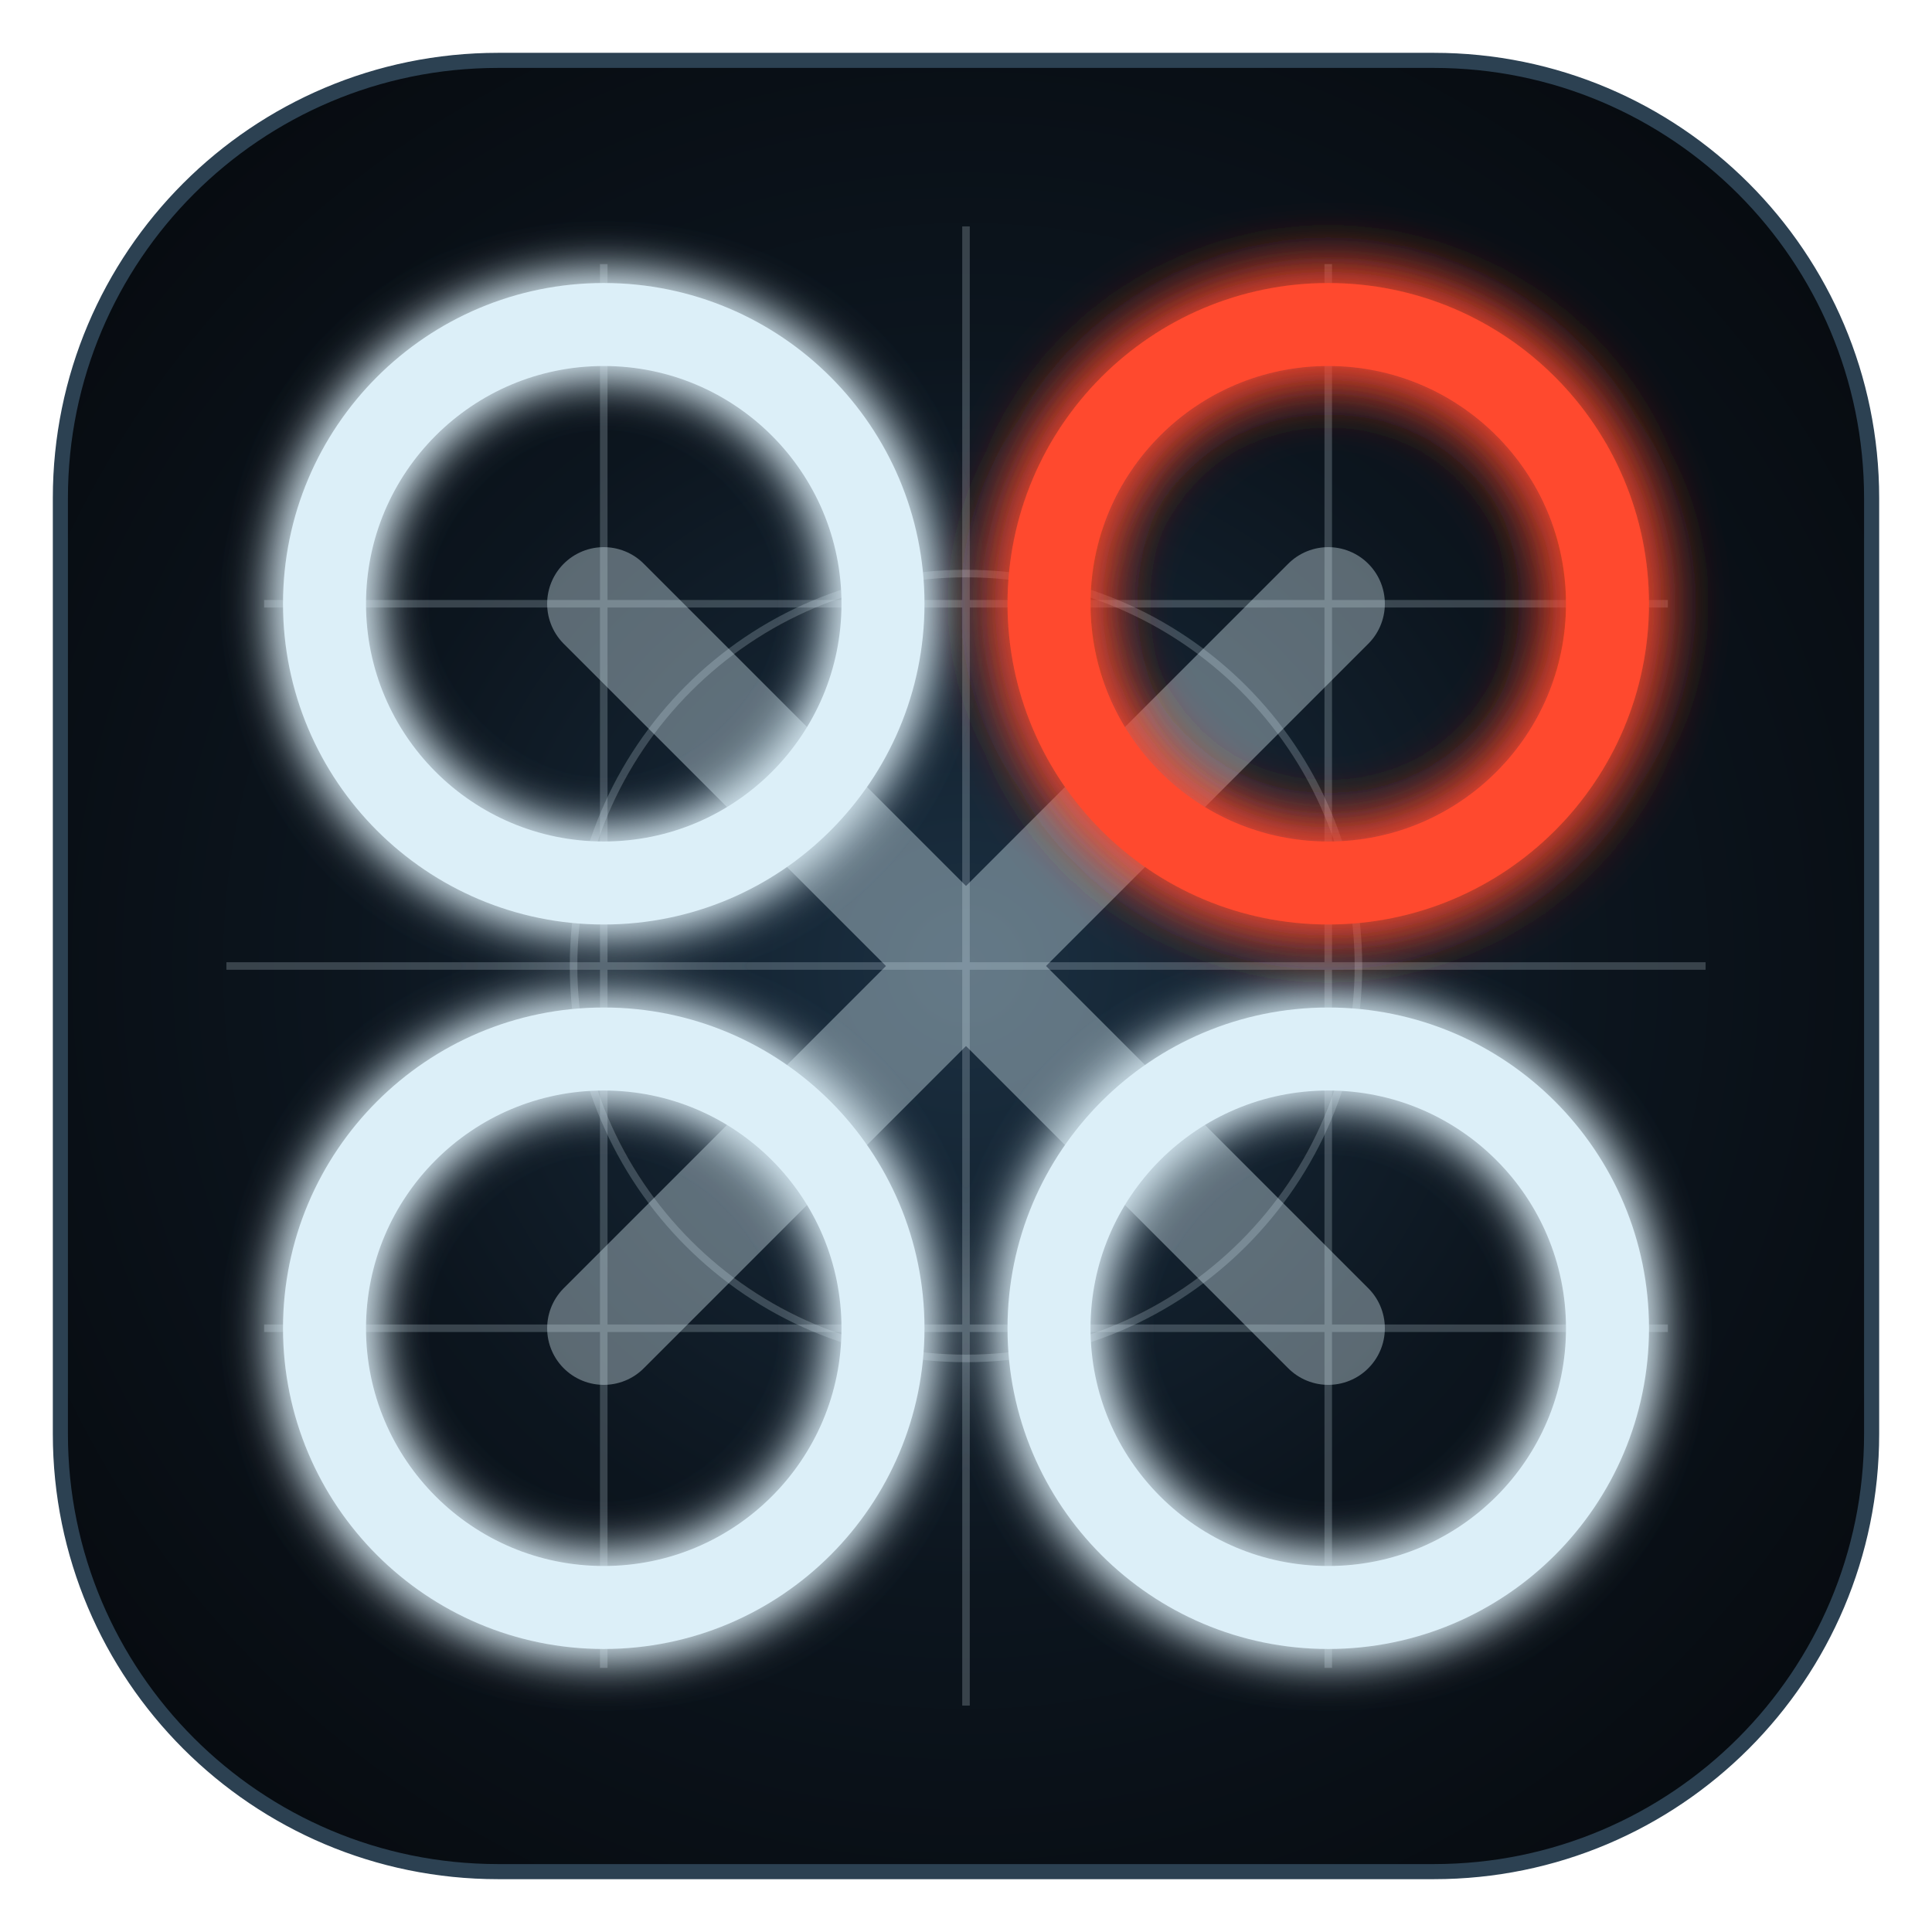
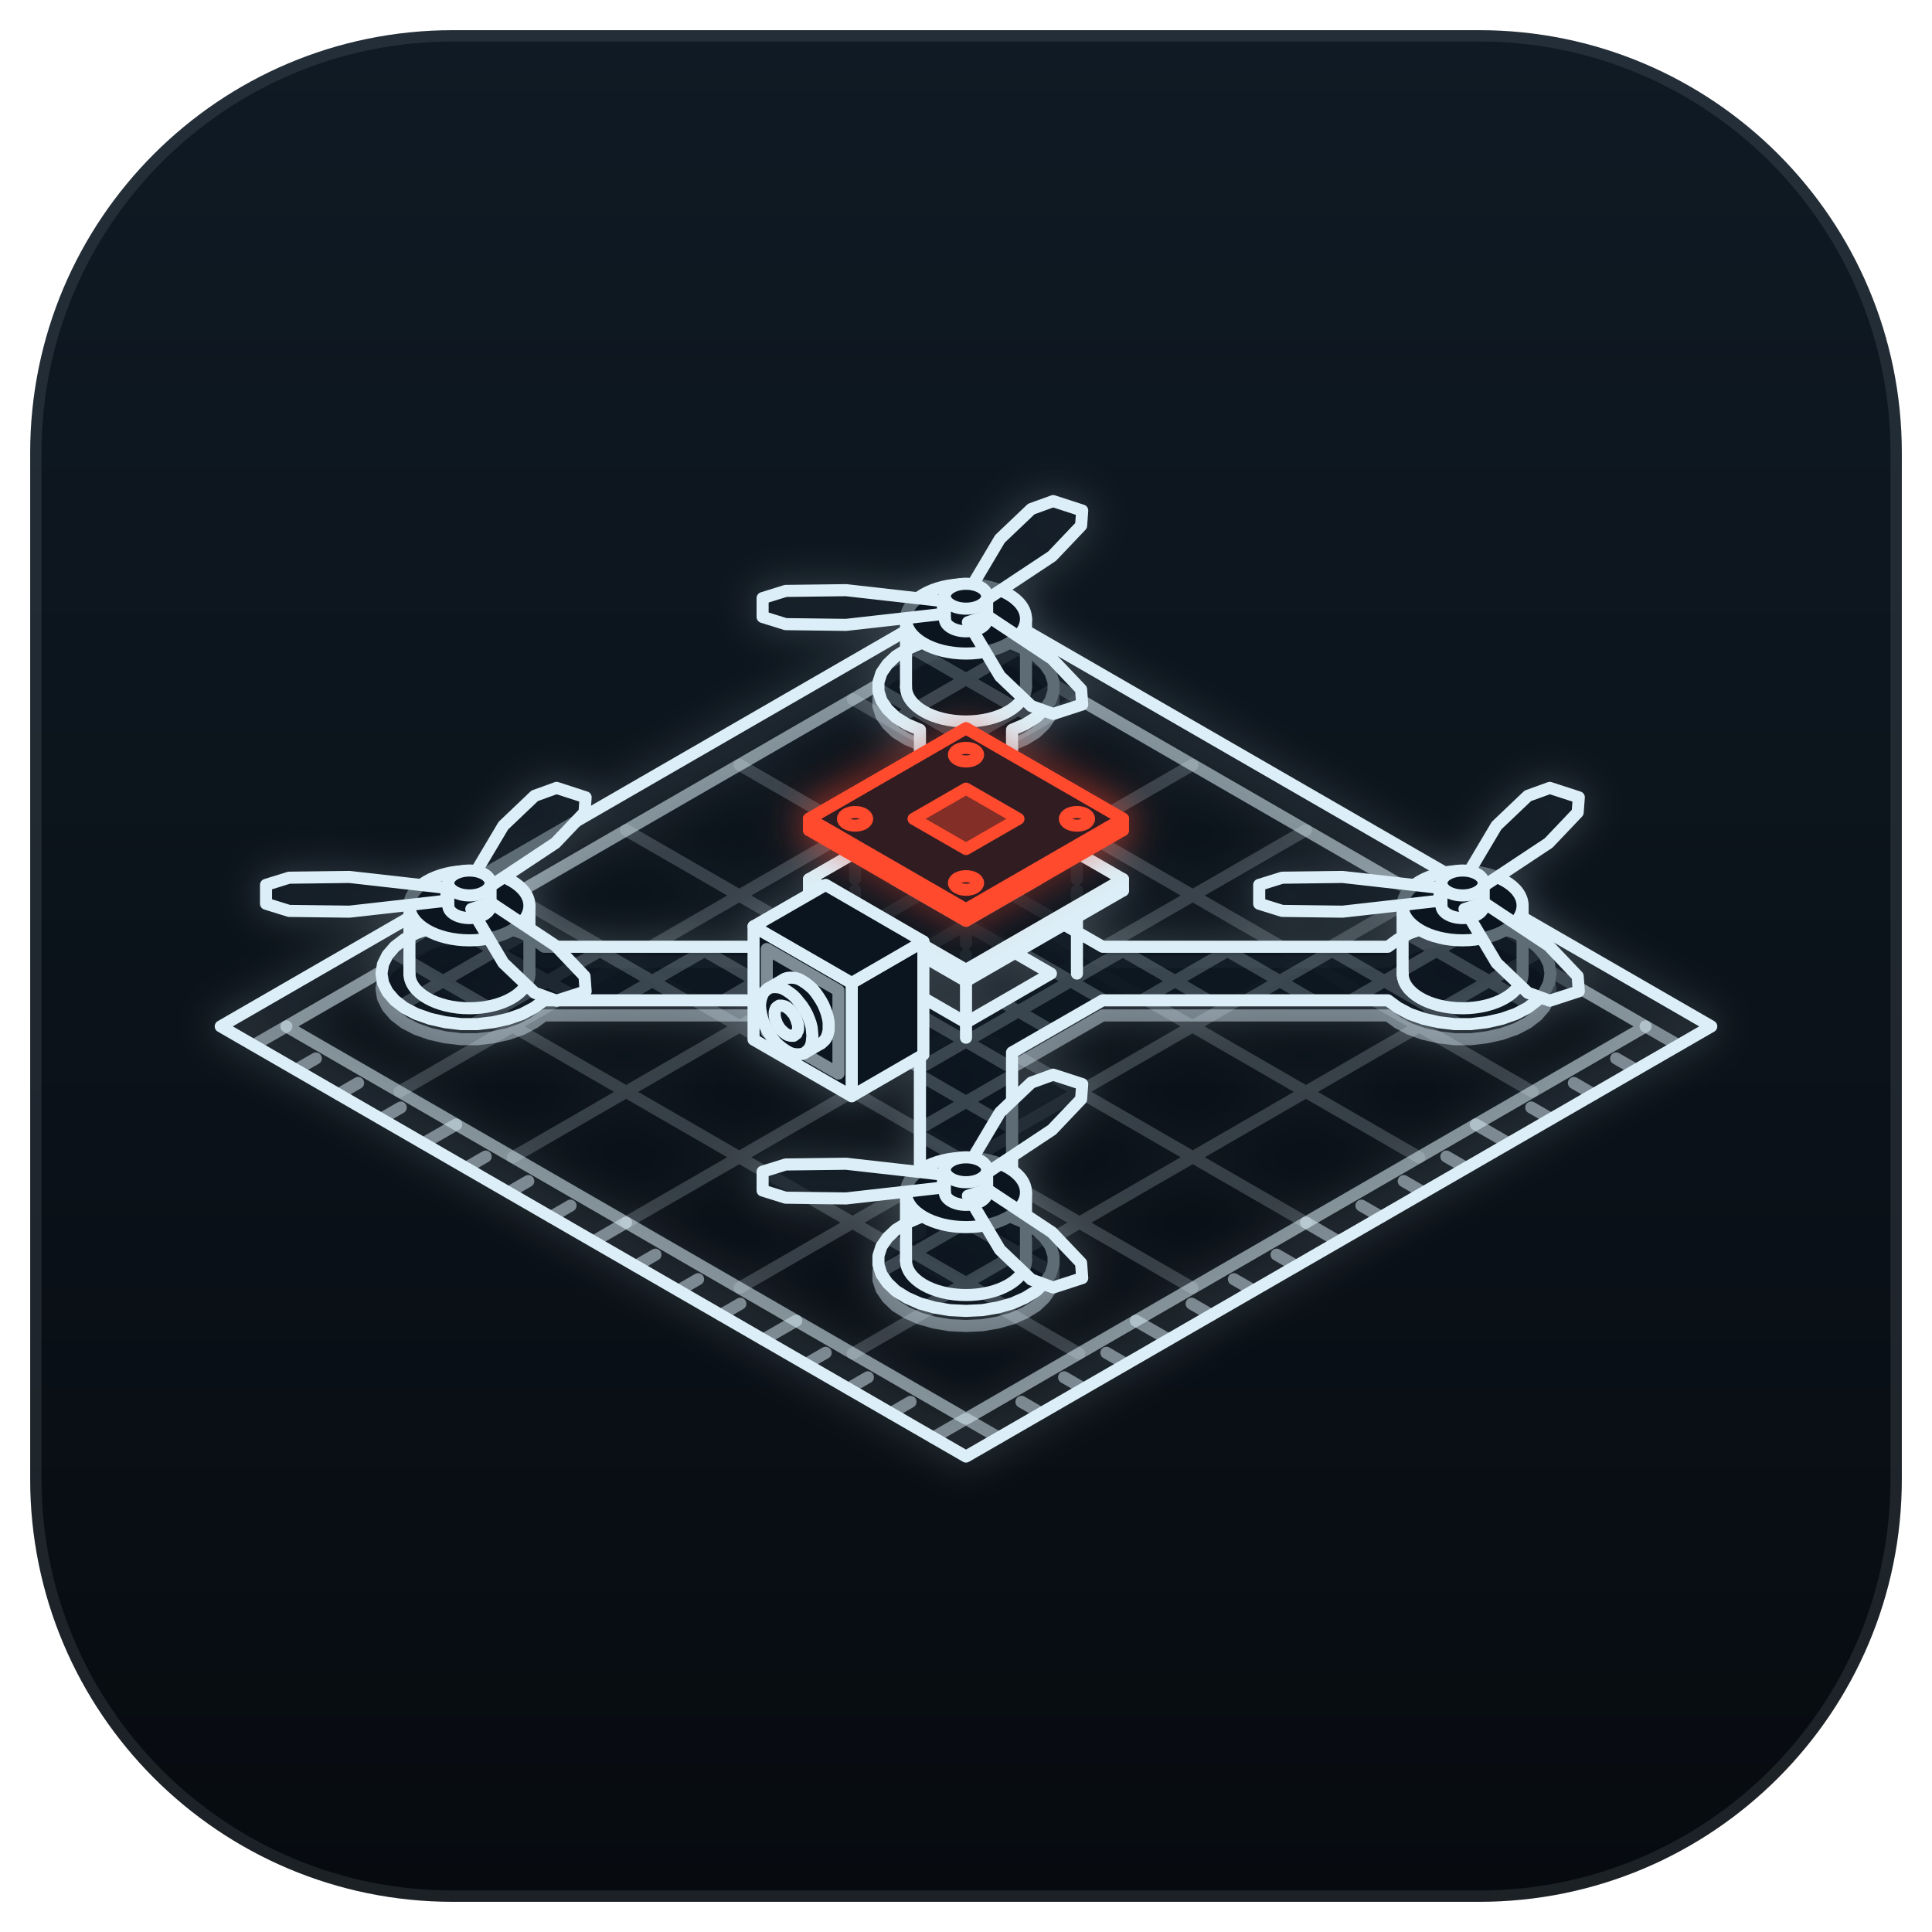
<svg xmlns="http://www.w3.org/2000/svg" viewBox="0 0 512 512">
  <defs>
-     <radialGradient id="film" cx="50%" cy="50%" r="62%">
-       <stop offset="0" stop-color="#1B3042" />
-       <stop offset=".55" stop-color="#0C151E" />
+     <linearGradient id="bg" x1="0" y1="0" x2="0" y2="1">
+       <stop offset="0" stop-color="#0F1A24" />
      <stop offset="1" stop-color="#070B10" />
-     </radialGradient>
+     </linearGradient>
    <filter id="glow" x="-30%" y="-30%" width="160%" height="160%">
-       <feGaussianBlur stdDeviation="7" result="b" />
-       <feMerge>
-         <feMergeNode in="b" />
-         <feMergeNode in="b" />
-         <feMergeNode in="SourceGraphic" />
-       </feMerge>
+       <feGaussianBlur stdDeviation="5" />
    </filter>
-     <filter id="glowr" x="-40%" y="-40%" width="180%" height="180%">
-       <feGaussianBlur stdDeviation="9" result="b" />
-       <feMerge>
-         <feMergeNode in="b" />
-         <feMergeNode in="b" />
-         <feMergeNode in="SourceGraphic" />
-       </feMerge>
-     </filter>
+     <clipPath id="fr">
+       <path clip-rule="evenodd" d="M268.2 278.9L268.2 322.6L271.7 324.1L274.6 325.9L276.8 328L278.4 330.3L279.2 332.8L279.2 335.2L278.4 337.7L276.8 340L274.6 342.1L271.7 343.9L268.3 345.4L264.4 346.5L260.3 347.2L256 347.4L251.7 347.2L247.6 346.5L243.7 345.4L240.3 343.9L237.4 342.1L235.2 340L233.6 337.7L232.8 335.2L232.8 332.8L233.6 330.3L235.2 328L237.4 325.9L240.3 324.1L243.8 322.6L243.8 278.9L219.8 265.1L144.2 265.1L141.6 267L138.4 268.7L134.7 270L130.7 270.9L126.5 271.4L122.2 271.4L118 270.9L114 270L110.3 268.7L107.2 267.1L104.6 265.1L102.7 262.9L101.5 260.5L101.1 258L101.5 255.5L102.7 253.1L104.6 250.9L107.2 248.9L110.3 247.3L114 246L118 245.1L122.2 244.6L126.5 244.6L130.7 245.1L134.7 246L138.4 247.3L141.6 249L144.2 250.9L219.8 250.9L243.8 237.1L243.8 193.4L240.3 191.9L237.4 190.1L235.2 188L233.6 185.7L232.8 183.2L232.8 180.8L233.6 178.3L235.2 176L237.4 173.9L240.3 172.1L243.7 170.6L247.6 169.5L251.7 168.8L256 168.6L260.3 168.8L264.4 169.5L268.3 170.6L271.7 172.1L274.6 173.9L276.8 176L278.4 178.3L279.2 180.8L279.2 183.2L278.4 185.7L276.8 188L274.6 190.1L271.7 191.9L268.2 193.4L268.2 237.1L292.2 250.9L367.8 250.9L370.4 249L373.6 247.3L377.3 246L381.3 245.1L385.5 244.6L389.8 244.6L394 245.1L398 246L401.7 247.3L404.8 248.9L407.4 250.9L409.3 253.1L410.5 255.5L410.9 258L410.5 260.5L409.3 262.9L407.4 265.1L404.8 267.1L401.7 268.7L398 270L394 270.9L389.8 271.4L385.5 271.4L381.3 270.9L377.3 270L373.6 268.7L370.4 267L367.8 265.1L292.2 265.1ZM256 245L278.5 258L256 271L233.5 258Z" />
+     </clipPath>
+     <g id="rotor">
+       <path d="M-15.9 -14A15.9 9.2 0 0 0 15.9 -14" />
+       <path d="M-15.9 -14V-32M15.9 -14V-32" />
+       <ellipse cx="0" cy="-32" rx="15.9" ry="9.2" fill="#0B151F" />
+       <path d="M-6.1 -36.7L-31.8 -39.6L-47.8 -39.4L-53.9 -37.5L-53.9 -32.5L-47.8 -30.6L-31.8 -30.4L-6.1 -33.3Z" fill="#0B151F" fill-opacity=".6" />
+       <path d="M5.6 -37.2L22.8 -48.6L30.5 -56.7L30.8 -60.7L23.1 -63.2L17.3 -61.1L9 -53.2L0.5 -38.9Z" fill="#0B151F" fill-opacity=".6" />
+       <path d="M0.5 -31.1L9 -16.8L17.3 -8.9L23.1 -6.8L30.8 -9.3L30.5 -13.3L22.8 -21.4L5.6 -32.8Z" fill="#0B151F" fill-opacity=".6" />
+       <path d="M-5.6 -32V-38M5.6 -32V-38" />
+       <path d="M-5.6 -32A5.6 3.3 0 0 0 5.6 -32" />
+       <ellipse cx="0" cy="-38" rx="5.6" ry="3.3" fill="#0B151F" />
+     </g>
+     <g id="fc" stroke="#FF4A2E">
+       <path d="M214.4 220L256 244L297.6 220" />
+       <path d="M214.4 220L214.4 217M256 244L256 241M297.6 220L297.6 217" />
+       <path d="M256 193L297.6 217L256 241L214.4 217Z" fill="#0B151F" />
+       <path d="M256 193L297.6 217L256 241L214.4 217Z" fill="#FF4A2E" fill-opacity=".16" />
+       <path d="M256 209L269.9 217L256 225L242.1 217Z" fill="#FF4A2E" fill-opacity=".4" />
+       <ellipse cx="256" cy="200" rx="3.2" ry="1.8" />
+       <ellipse cx="285.4" cy="217" rx="3.2" ry="1.8" />
+       <ellipse cx="256" cy="234" rx="3.2" ry="1.8" />
+       <ellipse cx="226.6" cy="217" rx="3.2" ry="1.8" />
+     </g>
  </defs>
-   <rect x="16" y="16" width="480" height="480" rx="116" fill="#070B10" />
-   <rect x="16" y="16" width="480" height="480" rx="116" fill="url(#film)" stroke="#2C4152" stroke-width="4" />
-   <g stroke="#DCEFF8" stroke-opacity=".22" stroke-width="2" fill="none">
-     <path d="M256 60V452M60 256H452M160 70V442M352 70V442M70 160H442M70 352H442" />
-     <circle cx="256" cy="256" r="104" />
+   <rect x="8" y="8" width="496" height="496" rx="112" fill="url(#bg)" />
+   <rect x="9.5" y="9.5" width="493" height="493" rx="110.5" fill="none" stroke="#DCEFF8" stroke-opacity=".1" stroke-width="3" />
+   <use href="#art" filter="url(#glow)" opacity=".28" />
+   <g id="art" fill="none" stroke="#DCEFF8" stroke-width="3.2" stroke-linejoin="round" stroke-linecap="round">
+     <g>
+       <path d="M256 158L453.5 272L256 386L58.5 272Z" />
+       <path d="M256 168L436.1 272L256 376L75.9 272Z" stroke-opacity=".55" />
+       <path d="M286 185.3L105.9 289.3M226 185.3L406.1 289.3M316 202.7L135.9 306.7M196 202.7L376.1 306.7M346.1 220L165.9 324M165.9 220L346.1 324M376.1 237.3L196 341.3M135.9 237.3L316 341.3M406.1 254.7L226 358.7M105.9 254.7L286 358.7" stroke-opacity=".2" />
+       <path d="M444.8 277L436.1 272M67.2 277L75.9 272M433.5 283.5L428.3 280.5M78.5 283.5L83.7 280.5M422.3 290L417.1 287M89.7 290L94.9 287M411 296.5L405.8 293.5M101 296.5L106.2 293.5M399.8 303L391.1 298M112.2 303L120.9 298M388.5 309.5L383.3 306.5M123.5 309.5L128.7 306.5M377.2 316L372 313M134.8 316L140 313M366 322.5L360.8 319.5M146 322.5L151.2 319.5M354.7 329L346.1 324M157.3 329L165.9 324M343.5 335.5L338.3 332.5M168.5 335.5L173.7 332.5M332.2 342L327 339M179.8 342L185 339M321 348.5L315.8 345.5M191 348.5L196.2 345.5M309.7 355L301 350M202.3 355L211 350M298.4 361.5L293.2 358.5M213.6 361.5L218.8 358.5M287.2 368L282 365M224.8 368L230 365M275.9 374.5L270.7 371.5M236.1 374.5L241.3 371.5M264.7 381L256 376M247.3 381L256 376" stroke-opacity=".5" />
+     </g>
+     <path d="M268.2 282.9L268.2 326.6L271.7 328.1L274.6 329.9L276.8 332L278.4 334.3L279.2 336.8L279.2 339.2L278.4 341.7L276.8 344L274.6 346.1L271.7 347.9L268.3 349.4L264.4 350.5L260.3 351.2L256 351.4L251.7 351.2L247.6 350.5L243.7 349.4L240.3 347.9L237.4 346.1L235.2 344L233.6 341.7L232.8 339.2L232.8 336.8L233.6 334.3L235.2 332L237.4 329.9L240.3 328.1L243.8 326.6L243.8 282.9L219.8 269.1L144.2 269.1L141.6 271L138.4 272.7L134.7 274L130.7 274.9L126.5 275.4L122.2 275.4L118 274.9L114 274L110.3 272.7L107.2 271.1L104.6 269.1L102.7 266.9L101.5 264.5L101.1 262L101.5 259.5L102.7 257.1L104.6 254.9L107.2 252.9L110.3 251.3L114 250L118 249.1L122.2 248.6L126.5 248.6L130.7 249.1L134.7 250L138.4 251.3L141.6 253L144.2 254.9L219.8 254.9L243.8 241.1L243.8 197.4L240.3 195.9L237.4 194.1L235.2 192L233.6 189.7L232.8 187.2L232.8 184.8L233.6 182.3L235.2 180L237.4 177.9L240.3 176.1L243.7 174.6L247.6 173.5L251.7 172.8L256 172.6L260.3 172.8L264.4 173.5L268.3 174.6L271.7 176.1L274.6 177.9L276.8 180L278.4 182.3L279.2 184.8L279.2 187.2L278.4 189.7L276.8 192L274.6 194.1L271.7 195.9L268.2 197.4L268.2 241.1L292.2 254.9L367.8 254.9L370.4 253L373.6 251.3L377.3 250L381.3 249.1L385.5 248.6L389.8 248.6L394 249.1L398 250L401.7 251.3L404.8 252.9L407.4 254.9L409.3 257.1L410.5 259.5L410.9 262L410.5 264.5L409.3 266.9L407.4 269.1L404.8 271.1L401.7 272.7L398 274L394 274.9L389.8 275.4L385.5 275.4L381.3 274.9L377.3 274L373.6 272.7L370.4 271L367.8 269.1L292.2 269.1Z" stroke-opacity=".45" />
+     <path d="M268.2 278.9L268.2 322.6L271.7 324.1L274.6 325.9L276.8 328L278.4 330.3L279.2 332.8L279.2 335.2L278.4 337.7L276.8 340L274.6 342.1L271.7 343.9L268.3 345.4L264.4 346.5L260.3 347.2L256 347.4L251.7 347.2L247.6 346.5L243.7 345.4L240.3 343.9L237.4 342.1L235.2 340L233.6 337.7L232.8 335.2L232.8 332.8L233.6 330.3L235.2 328L237.4 325.9L240.3 324.1L243.8 322.6L243.8 278.9L219.8 265.1L144.2 265.1L141.6 267L138.4 268.7L134.7 270L130.7 270.9L126.5 271.4L122.2 271.4L118 270.9L114 270L110.3 268.7L107.2 267.1L104.6 265.1L102.7 262.9L101.5 260.5L101.1 258L101.5 255.5L102.7 253.1L104.6 250.9L107.2 248.9L110.3 247.3L114 246L118 245.1L122.2 244.6L126.5 244.6L130.7 245.1L134.7 246L138.4 247.3L141.6 249L144.2 250.9L219.8 250.9L243.8 237.1L243.8 193.4L240.3 191.9L237.4 190.1L235.2 188L233.6 185.7L232.8 183.2L232.8 180.8L233.6 178.3L235.2 176L237.4 173.9L240.3 172.1L243.7 170.6L247.6 169.5L251.7 168.8L256 168.6L260.3 168.8L264.4 169.5L268.3 170.6L271.7 172.1L274.6 173.9L276.8 176L278.4 178.3L279.2 180.8L279.2 183.2L278.4 185.7L276.8 188L274.6 190.1L271.7 191.9L268.2 193.4L268.2 237.1L292.2 250.9L367.8 250.9L370.4 249L373.6 247.3L377.3 246L381.3 245.1L385.5 244.6L389.8 244.6L394 245.1L398 246L401.7 247.3L404.8 248.9L407.4 250.9L409.3 253.1L410.5 255.5L410.9 258L410.5 260.5L409.3 262.9L407.4 265.1L404.8 267.1L401.7 268.7L398 270L394 270.9L389.8 271.4L385.5 271.4L381.3 270.9L377.3 270L373.6 268.7L370.4 267L367.8 265.1L292.2 265.1ZM256 245L278.5 258L256 271L233.5 258Z" fill="#0B151F" fill-opacity=".92" fill-rule="evenodd" />
+     <g clip-path="url(#fr)">
+       <path d="M256 148L65.5 258M256 148L446.5 258M269.9 156L79.3 266M242.1 156L432.7 266M283.7 164L93.2 274M228.3 164L418.8 274M297.6 172L107 282M214.4 172L405 282M311.4 180L120.9 290M200.6 180L391.1 290M325.3 188L134.8 298M186.7 188L377.2 298M339.1 196L148.6 306M172.9 196L363.4 306M353 204L162.5 314M159 204L349.5 314M366.9 212L176.3 322M145.1 212L335.7 322M380.7 220L190.2 330M131.3 220L321.8 330M394.6 228L204 338M117.4 228L308 338M408.4 236L217.9 346M103.6 236L294.1 346M422.3 244L231.8 354M89.7 244L280.2 354M436.1 252L245.6 362M75.9 252L266.4 362" stroke-opacity=".22" />
+     </g>
+     <use href="#rotor" x="256" y="196" />
+     <use href="#rotor" x="124.4" y="272" />
+     <use href="#rotor" x="387.6" y="272" />
+     <g>
+       <path d="M256 241L256 219M256 216L256 203M285.4 258L285.4 236M285.4 233L285.4 220M256 275L256 253M256 250L256 237M226.6 258L226.6 236M226.6 233L226.6 220" />
+       <path d="M214.4 236L256 260L297.6 236" />
+       <path d="M214.4 236L214.4 233M256 260L256 257M297.6 236L297.6 233" />
+       <path d="M256 209L297.6 233L256 257L214.4 233Z" fill="#0B151F" fill-opacity=".92" />
+       <path d="M256 222L275.1 233L256 244L236.9 233Z" stroke-opacity=".55" />
+     </g>
+     <g opacity=".5" filter="url(#glow)" stroke="#FF4A2E">
+       <use href="#fc" />
+     </g>
+     <use href="#fc" />
+     <g>
+       <path d="M244.7 279.5L225.7 290.5L225.7 260.5L244.7 249.5Z" fill="#0B151F" />
+       <path d="M199.7 275.5L225.7 290.5L225.7 260.5L199.7 245.5Z" fill="#0B151F" />
+       <path d="M218.8 234.5L244.7 249.5L225.7 260.5L199.7 245.5Z" fill="#0B151F" />
+       <path d="M203.2 273.5L222.2 284.5L222.2 262.5L203.2 251.5Z" stroke-opacity=".55" />
+       <path d="M207.8 259.5L203.5 262M217.6 276.5L213.3 279" />
+       <path d="M219.6 272L219.6 270.9L219.4 269.8L219.1 268.6L218.7 267.5L218.2 266.3L217.6 265.2L216.9 264.1L216.2 263.1L215.4 262.1L214.5 261.3L213.6 260.6L212.7 260L211.8 259.5L210.9 259.2L210 259.1L209.2 259.1L208.5 259.2L207.8 259.5L207.2 260L206.7 260.5L206.3 261.2L206 262.1L205.8 263L205.8 264L205.8 265.1L206 266.2L206.3 267.4L206.7 268.5L207.2 269.7L207.8 270.8L208.5 271.9L209.2 272.9L210 273.9L210.9 274.7L211.8 275.4L212.7 276L213.6 276.5L214.5 276.8L215.4 276.9L216.2 276.9L216.9 276.8L217.6 276.5L218.2 276L218.7 275.5L219.1 274.8L219.4 273.9L219.6 273Z" fill="#0B151F" />
+       <path d="M215.3 274.5L215.2 273.4L215.1 272.3L214.8 271.1L214.4 270L213.9 268.8L213.3 267.7L212.6 266.6L211.8 265.6L211 264.6L210.2 263.8L209.3 263.1L208.4 262.5L207.5 262L206.6 261.7L205.7 261.6L204.9 261.6L204.2 261.7L203.5 262L202.9 262.5L202.4 263L202 263.7L201.7 264.6L201.5 265.5L201.4 266.5L201.5 267.6L201.7 268.7L202 269.9L202.4 271L202.9 272.2L203.5 273.3L204.2 274.4L204.9 275.4L205.7 276.4L206.6 277.2L207.5 277.9L208.4 278.5L209.3 279L210.2 279.3L211 279.4L211.8 279.4L212.6 279.3L213.3 279L213.9 278.5L214.4 278L214.8 277.3L215.1 276.4L215.2 275.5Z" fill="#0B151F" />
+       <path d="M211.5 272.3L211.5 271.8L211.4 271.3L211.2 270.8L211.1 270.3L210.8 269.7L210.6 269.2L210.3 268.7L209.9 268.3L209.6 267.9L209.2 267.5L208.8 267.2L208.4 266.9L208 266.7L207.6 266.6L207.2 266.5L206.8 266.5L206.5 266.5L206.2 266.7L205.9 266.9L205.7 267.1L205.5 267.5L205.4 267.8L205.3 268.2L205.3 268.7L205.3 269.2L205.4 269.7L205.5 270.2L205.7 270.7L205.9 271.3L206.2 271.8L206.5 272.3L206.8 272.7L207.2 273.1L207.6 273.5L208 273.8L208.4 274.1L208.8 274.3L209.2 274.4L209.6 274.5L209.9 274.5L210.3 274.5L210.6 274.3L210.8 274.1L211.1 273.9L211.2 273.5L211.4 273.2L211.5 272.8Z" />
+     </g>
+     <use href="#rotor" x="256" y="348" />
  </g>
-   <path d="M160 160L352 352M352 160L160 352" stroke="#DCEFF8" stroke-opacity=".38" stroke-width="30" stroke-linecap="round" fill="none" />
-   <g filter="url(#glow)" fill="none" stroke="#DCEFF8" stroke-width="22">
-     <circle cx="160" cy="160" r="74" />
-     <circle cx="160" cy="352" r="74" />
-     <circle cx="352" cy="352" r="74" />
-   </g>
-   <circle cx="352" cy="160" r="74" fill="none" stroke="#FF4A2E" stroke-width="22" filter="url(#glowr)" />
</svg>
